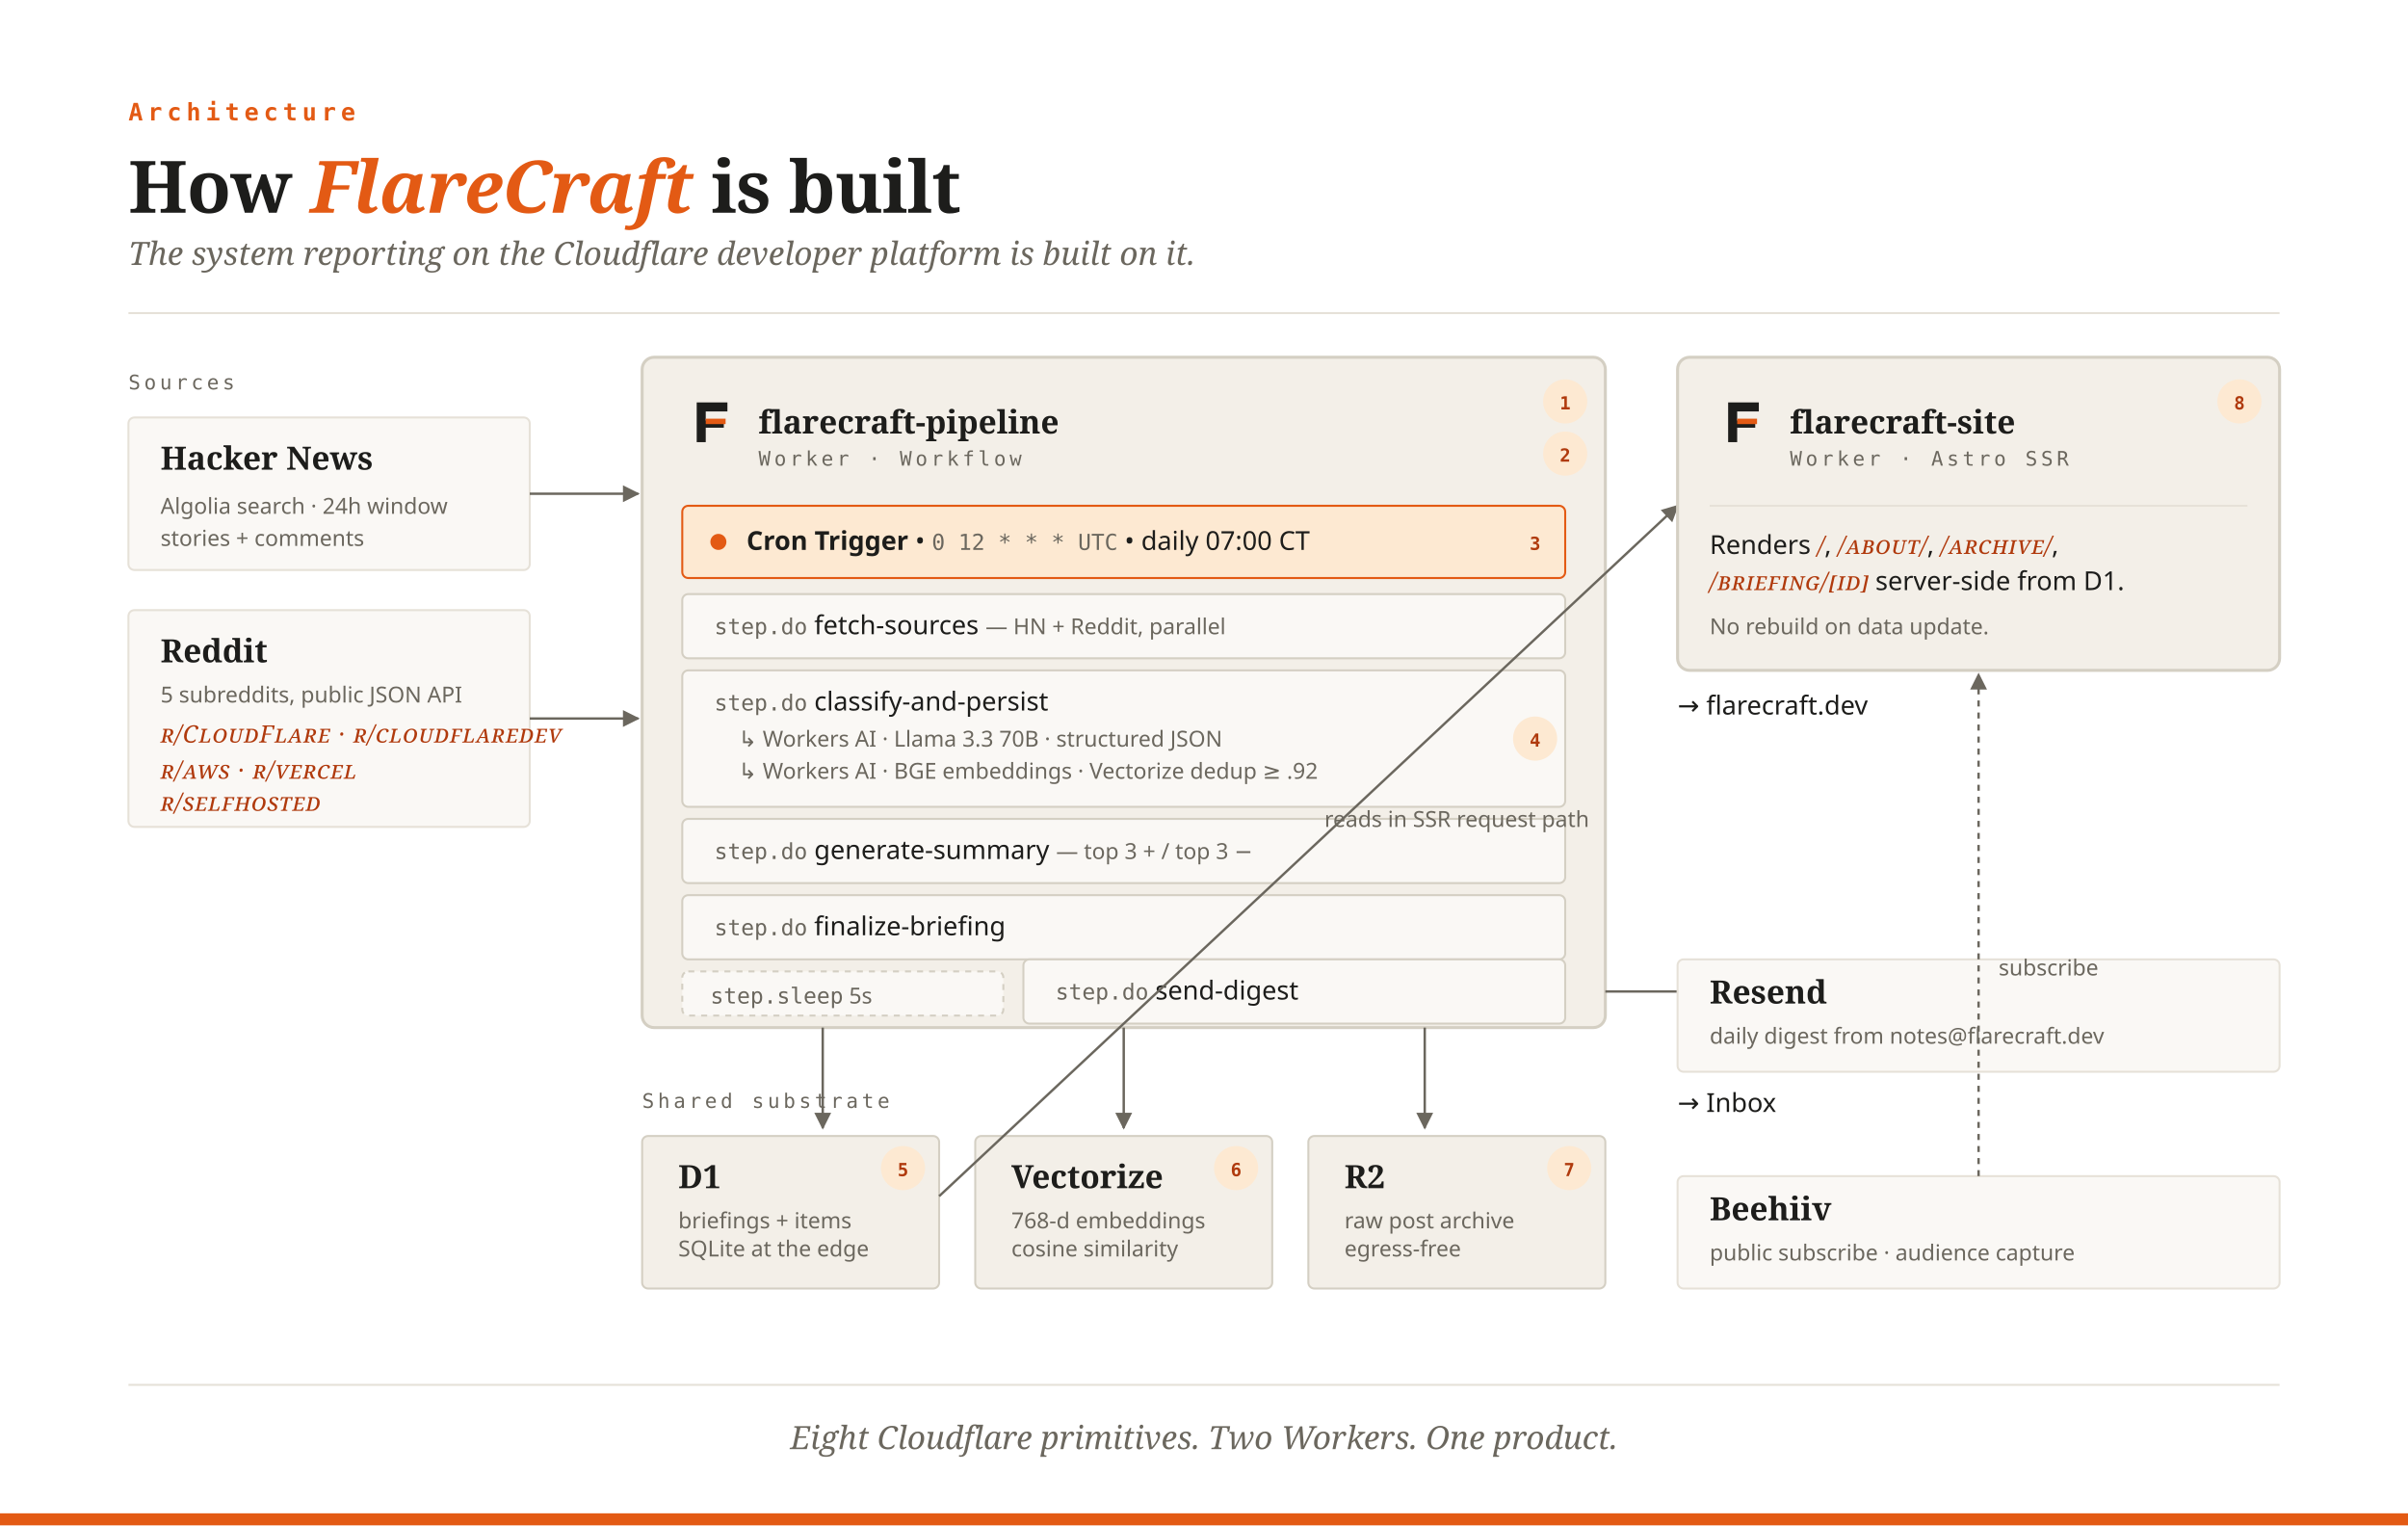
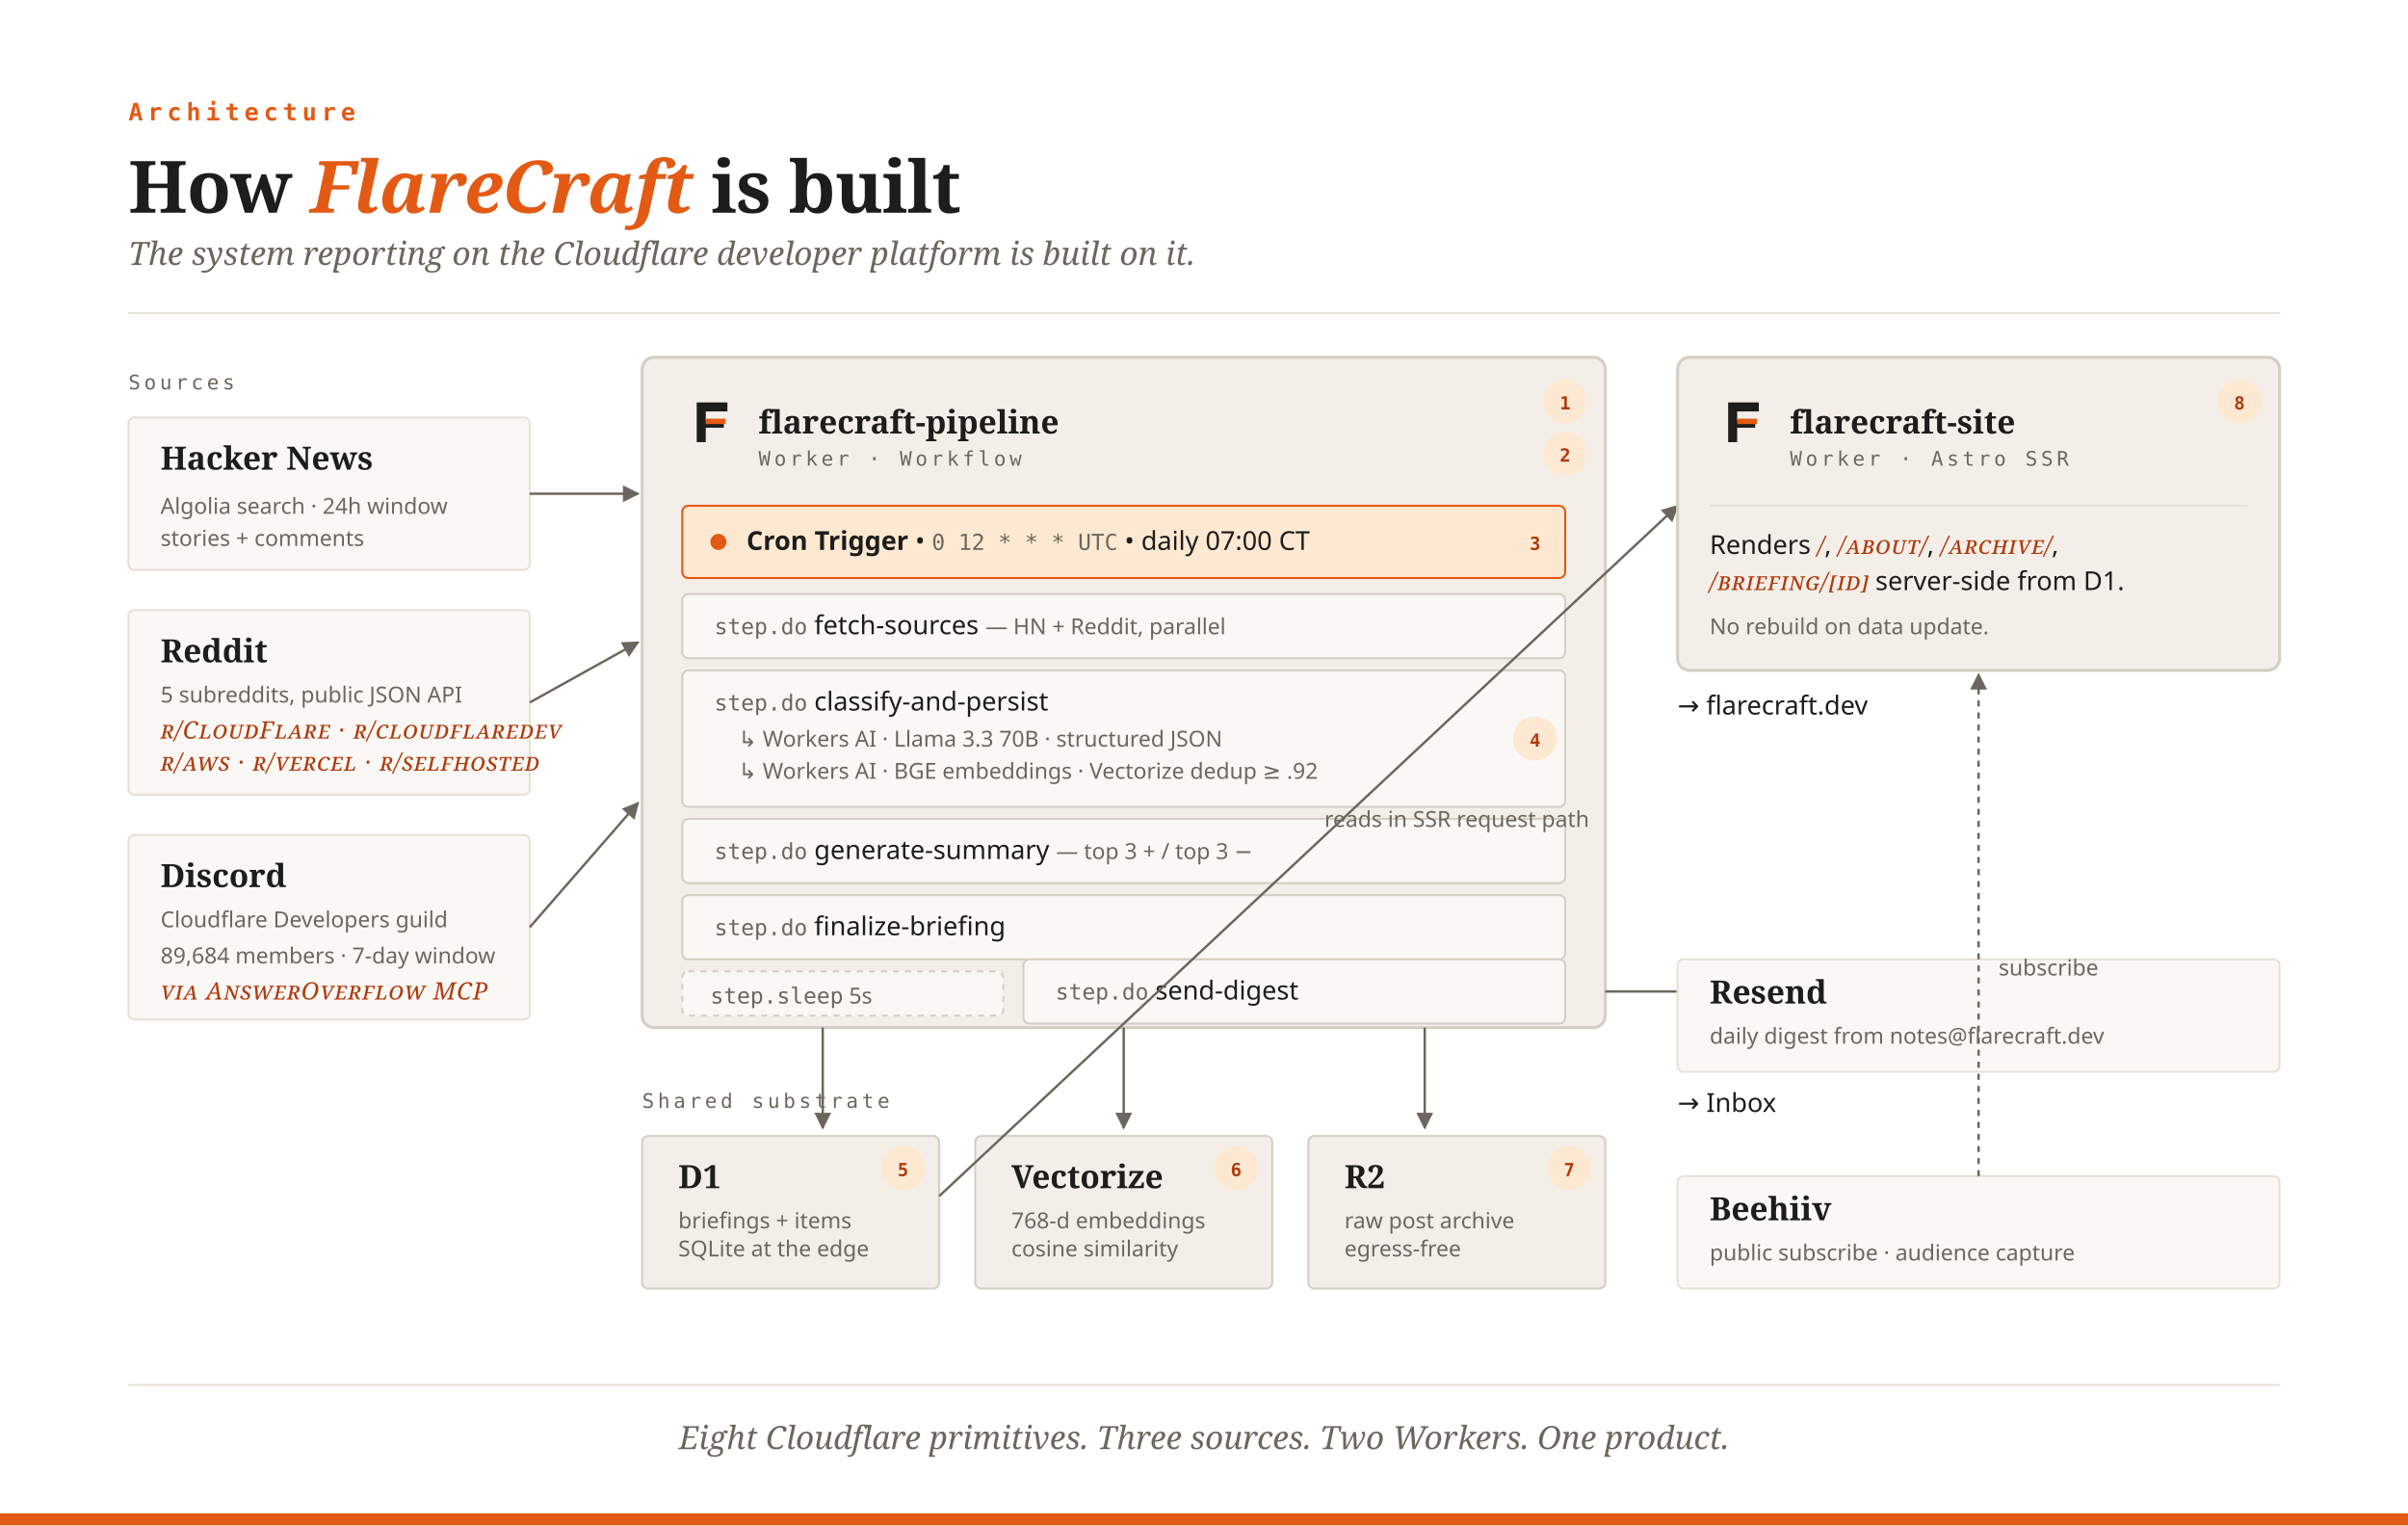
<svg xmlns="http://www.w3.org/2000/svg" viewBox="0 0 1200 760" role="img" aria-labelledby="arch-title arch-desc" preserveAspectRatio="xMidYMid meet">
  <style>
		.t-eyebrow { font: 600 12px 'JetBrains Mono', ui-monospace, monospace; fill: #e35a14; letter-spacing: 0.2em; text-transform: uppercase; }
		.t-title { font: 700 36px 'Fraunces', Georgia, serif; fill: #1d1d1b; letter-spacing: -0.01em; }
		.t-title-italic { font-style: italic; fill: #e35a14; }
		.t-caption { font-style: italic; font: italic 16px 'Fraunces', Georgia, serif; fill: #6b675e; }
		.t-card-h { font: 600 16px 'Fraunces', Georgia, serif; fill: #1d1d1b; }
		.t-card-h-light { fill: #faf8f5; }
		.t-meta { font: 500 11px 'JetBrains Mono', ui-monospace, monospace; fill: #6b675e; letter-spacing: 0.04em; }
		.t-meta-uc { font: 500 10px 'JetBrains Mono', ui-monospace, monospace; fill: #6b675e; letter-spacing: 0.18em; text-transform: uppercase; }
		.t-meta-ember { fill: #e35a14; }
		.t-step { font: 500 13px 'Inter Tight', system-ui, sans-serif; fill: #1d1d1b; }
		.t-step-detail { font: 400 11px 'Inter Tight', system-ui, sans-serif; fill: #6b675e; }
		.t-primitive { font: italic 12px 'Fraunces', Georgia, serif; font-variant: small-caps; fill: #b03a0d; letter-spacing: 0.04em; }
		.t-output { font: 500 13px 'Inter Tight', system-ui, sans-serif; fill: #1d1d1b; }
		.t-num { font: 600 9px 'JetBrains Mono', ui-monospace, monospace; fill: #b03a0d; }
		.t-source-meta { font: 400 11px 'Inter Tight', system-ui, sans-serif; fill: #6b675e; }

		.box { fill: #faf8f5; stroke: #e6e1d8; stroke-width: 1; }
		.box-recess { fill: #f3efe8; stroke: #d4cfc3; stroke-width: 1; }
		.box-worker { fill: #f3efe8; stroke: #d4cfc3; stroke-width: 1.5; }
		.pill { fill: #faf8f5; stroke: #d4cfc3; stroke-width: 1; }
		.pill-cron { fill: #fde9d2; stroke: #e35a14; stroke-width: 1; }
		.pill-sleep { fill: #faf8f5; stroke: #d4cfc3; stroke-width: 1; stroke-dasharray: 3 3; }
		.badge { fill: #fde9d2; stroke: none; }
		.arrow { stroke: #6b675e; stroke-width: 1.2; fill: none; }
		.arrow-dotted { stroke: #6b675e; stroke-width: 1.2; fill: none; stroke-dasharray: 3 3; }
		.ember-bar { fill: #e35a14; }
		.rule { stroke: #e6e1d8; stroke-width: 1; }
	</style>
  <defs>
    <marker id="arr" viewBox="0 0 10 10" refX="9" refY="5" markerWidth="7" markerHeight="7" orient="auto-start-reverse">
      <path d="M 0 0 L 10 5 L 0 10 z" fill="#6b675e" />
    </marker>
  </defs>
  <text x="64" y="60" class="t-eyebrow">Architecture</text>
  <text x="64" y="106" class="t-title">How <tspan class="t-title-italic">FlareCraft</tspan> is built</text>
  <text x="64" y="132" class="t-caption">The system reporting on the Cloudflare developer platform is built on it.</text>
  <line x1="64" y1="156" x2="1136" y2="156" class="rule" />
  <text x="64" y="194" class="t-meta-uc">Sources</text>
  <g>
    <rect x="64" y="208" width="200" height="76" rx="3" class="box" />
    <text x="80" y="234" class="t-card-h">Hacker News</text>
    <text x="80" y="256" class="t-source-meta">Algolia search · 24h window</text>
    <text x="80" y="272" class="t-source-meta">stories + comments</text>
  </g>
  <g>
-     <rect x="64" y="304" width="200" height="108" rx="3" class="box" />
+     <rect x="64" y="304" width="200" height="92" rx="3" class="box" />
    <text x="80" y="330" class="t-card-h">Reddit</text>
    <text x="80" y="350" class="t-source-meta">5 subreddits, public JSON API</text>
-     <text x="80" y="370" class="t-primitive">r/CloudFlare · r/cloudflaredev</text>
-     <text x="80" y="388" class="t-primitive">r/aws · r/vercel</text>
-     <text x="80" y="404" class="t-primitive">r/selfhosted</text>
+     <text x="80" y="368" class="t-primitive">r/CloudFlare · r/cloudflaredev</text>
+     <text x="80" y="384" class="t-primitive">r/aws · r/vercel · r/selfhosted</text>
+   </g>
+   <g>
+     <rect x="64" y="416" width="200" height="92" rx="3" class="box" />
+     <text x="80" y="442" class="t-card-h">Discord</text>
+     <text x="80" y="462" class="t-source-meta">Cloudflare Developers guild</text>
+     <text x="80" y="480" class="t-source-meta">89,684 members · 7-day window</text>
+     <text x="80" y="498" class="t-primitive">via AnswerOverflow MCP</text>
  </g>
  <path d="M 264 246 L 318 246" class="arrow" marker-end="url(#arr)" />
-   <path d="M 264 358 L 318 358" class="arrow" marker-end="url(#arr)" />
+   <path d="M 264 350 L 318 320" class="arrow" marker-end="url(#arr)" />
+   <path d="M 264 462 L 318 400" class="arrow" marker-end="url(#arr)" />
  <g>
    <rect x="320" y="178" width="480" height="334" rx="6" class="box-worker" />
    <g transform="translate(340,196) scale(0.45)">
      <path d="M 16 10 H 50 V 20 H 26 V 30 H 46 V 38 H 26 V 54 H 16 Z" fill="#1d1d1b" />
      <rect x="26" y="28" width="22" height="6" fill="#e35a14" />
    </g>
    <text x="378" y="216" class="t-card-h">flarecraft-pipeline</text>
    <text x="378" y="232" class="t-meta-uc">Worker · Workflow</text>
    <circle cx="780" cy="200" r="11" class="badge" />
    <text x="780" y="204" class="t-num" text-anchor="middle">1</text>
    <circle cx="780" cy="226" r="11" class="badge" />
    <text x="780" y="230" class="t-num" text-anchor="middle">2</text>
    <rect x="340" y="252" width="440" height="36" rx="3" class="pill-cron" />
    <circle cx="358" cy="270" r="4" fill="#e35a14" />
    <text x="372" y="274" class="t-step">
      <tspan font-weight="600">Cron Trigger</tspan> • <tspan font-family="'JetBrains Mono', monospace" font-size="11" fill="#6b675e">0 12 * * * UTC</tspan> • daily 07:00 CT</text>
    <circle cx="765" cy="270" r="11" class="badge" />
    <text x="765" y="274" class="t-num" text-anchor="middle">3</text>
    <rect x="340" y="296" width="440" height="32" rx="3" class="pill" />
    <text x="356" y="316" class="t-step">
      <tspan font-family="'JetBrains Mono', monospace" font-size="11" fill="#6b675e">step.do</tspan>  fetch-sources <tspan class="t-step-detail">— HN + Reddit, parallel</tspan>
    </text>
    <rect x="340" y="334" width="440" height="68" rx="3" class="pill" />
    <text x="356" y="354" class="t-step">
      <tspan font-family="'JetBrains Mono', monospace" font-size="11" fill="#6b675e">step.do</tspan>  classify-and-persist</text>
    <text x="368" y="372" class="t-step-detail">↳ Workers AI · Llama 3.3 70B · structured JSON</text>
    <text x="368" y="388" class="t-step-detail">↳ Workers AI · BGE embeddings · Vectorize dedup ≥ .92</text>
    <circle cx="765" cy="368" r="11" class="badge" />
    <text x="765" y="372" class="t-num" text-anchor="middle">4</text>
    <rect x="340" y="408" width="440" height="32" rx="3" class="pill" />
    <text x="356" y="428" class="t-step">
      <tspan font-family="'JetBrains Mono', monospace" font-size="11" fill="#6b675e">step.do</tspan>  generate-summary <tspan class="t-step-detail">— top 3 + / top 3 −</tspan>
    </text>
    <rect x="340" y="446" width="440" height="32" rx="3" class="pill" />
    <text x="356" y="466" class="t-step">
      <tspan font-family="'JetBrains Mono', monospace" font-size="11" fill="#6b675e">step.do</tspan>  finalize-briefing</text>
    <rect x="340" y="484" width="160" height="22" rx="3" class="pill-sleep" />
    <text x="354" y="500" class="t-step-detail">
      <tspan font-family="'JetBrains Mono', monospace">step.sleep</tspan> 5s</text>
    <rect x="510" y="478" width="270" height="32" rx="3" class="pill" />
    <text x="526" y="498" class="t-step">
      <tspan font-family="'JetBrains Mono', monospace" font-size="11" fill="#6b675e">step.do</tspan>  send-digest</text>
  </g>
  <path d="M 410 512 L 410 562" class="arrow" marker-end="url(#arr)" />
  <path d="M 560 512 L 560 562" class="arrow" marker-end="url(#arr)" />
  <path d="M 710 512 L 710 562" class="arrow" marker-end="url(#arr)" />
  <text x="320" y="552" class="t-meta-uc">Shared substrate</text>
  <g>
    <rect x="320" y="566" width="148" height="76" rx="3" class="box-recess" />
    <text x="338" y="592" class="t-card-h">D1</text>
    <text x="338" y="612" class="t-source-meta">briefings + items</text>
    <text x="338" y="626" class="t-source-meta">SQLite at the edge</text>
    <circle cx="450" cy="582" r="11" class="badge" />
    <text x="450" y="586" class="t-num" text-anchor="middle">5</text>
  </g>
  <g>
    <rect x="486" y="566" width="148" height="76" rx="3" class="box-recess" />
    <text x="504" y="592" class="t-card-h">Vectorize</text>
    <text x="504" y="612" class="t-source-meta">768-d embeddings</text>
    <text x="504" y="626" class="t-source-meta">cosine similarity</text>
    <circle cx="616" cy="582" r="11" class="badge" />
    <text x="616" y="586" class="t-num" text-anchor="middle">6</text>
  </g>
  <g>
    <rect x="652" y="566" width="148" height="76" rx="3" class="box-recess" />
    <text x="670" y="592" class="t-card-h">R2</text>
    <text x="670" y="612" class="t-source-meta">raw post archive</text>
    <text x="670" y="626" class="t-source-meta">egress-free</text>
    <circle cx="782" cy="582" r="11" class="badge" />
    <text x="782" y="586" class="t-num" text-anchor="middle">7</text>
  </g>
  <path d="M 468 596 L 836 252" class="arrow" marker-end="url(#arr)" />
  <text x="660" y="412" class="t-source-meta" font-style="italic">reads in SSR request path</text>
  <path d="M 800 494 L 856 494" class="arrow" marker-end="url(#arr)" />
  <g>
    <rect x="836" y="178" width="300" height="156" rx="6" class="box-worker" />
    <g transform="translate(854,196) scale(0.45)">
      <path d="M 16 10 H 50 V 20 H 26 V 30 H 46 V 38 H 26 V 54 H 16 Z" fill="#1d1d1b" />
      <rect x="26" y="28" width="22" height="6" fill="#e35a14" />
    </g>
    <text x="892" y="216" class="t-card-h">flarecraft-site</text>
    <text x="892" y="232" class="t-meta-uc">Worker · Astro SSR</text>
    <line x1="852" y1="252" x2="1120" y2="252" class="rule" />
    <text x="852" y="276" class="t-step">Renders <tspan class="t-primitive">/</tspan>, <tspan class="t-primitive">/about/</tspan>, <tspan class="t-primitive">/archive/</tspan>,</text>
    <text x="852" y="294" class="t-step">
      <tspan class="t-primitive">/briefing/[id]</tspan> server-side from D1.</text>
    <text x="852" y="316" class="t-source-meta">No rebuild on data update.</text>
    <circle cx="1116" cy="200" r="11" class="badge" />
    <text x="1116" y="204" class="t-num" text-anchor="middle">8</text>
  </g>
  <text x="836" y="356" class="t-output">→ flarecraft.dev</text>
  <g>
    <rect x="836" y="478" width="300" height="56" rx="3" class="box" />
    <text x="852" y="500" class="t-card-h">Resend</text>
    <text x="852" y="520" class="t-source-meta">daily digest from notes@flarecraft.dev</text>
  </g>
  <text x="836" y="554" class="t-output">→ Inbox</text>
  <g>
    <rect x="836" y="586" width="300" height="56" rx="3" class="box" />
    <text x="852" y="608" class="t-card-h">Beehiiv</text>
    <text x="852" y="628" class="t-source-meta">public subscribe · audience capture</text>
  </g>
  <path d="M 986 586 Q 986 412 986 336" class="arrow-dotted" marker-end="url(#arr)" />
  <text x="996" y="486" class="t-source-meta" font-style="italic">subscribe</text>
  <line x1="64" y1="690" x2="1136" y2="690" class="rule" />
-   <text x="600" y="722" class="t-caption" text-anchor="middle">Eight Cloudflare primitives. Two Workers. One product.</text>
+   <text x="600" y="722" class="t-caption" text-anchor="middle">Eight Cloudflare primitives. Three sources. Two Workers. One product.</text>
  <rect x="0" y="754" width="1200" height="6" class="ember-bar" />
</svg>
